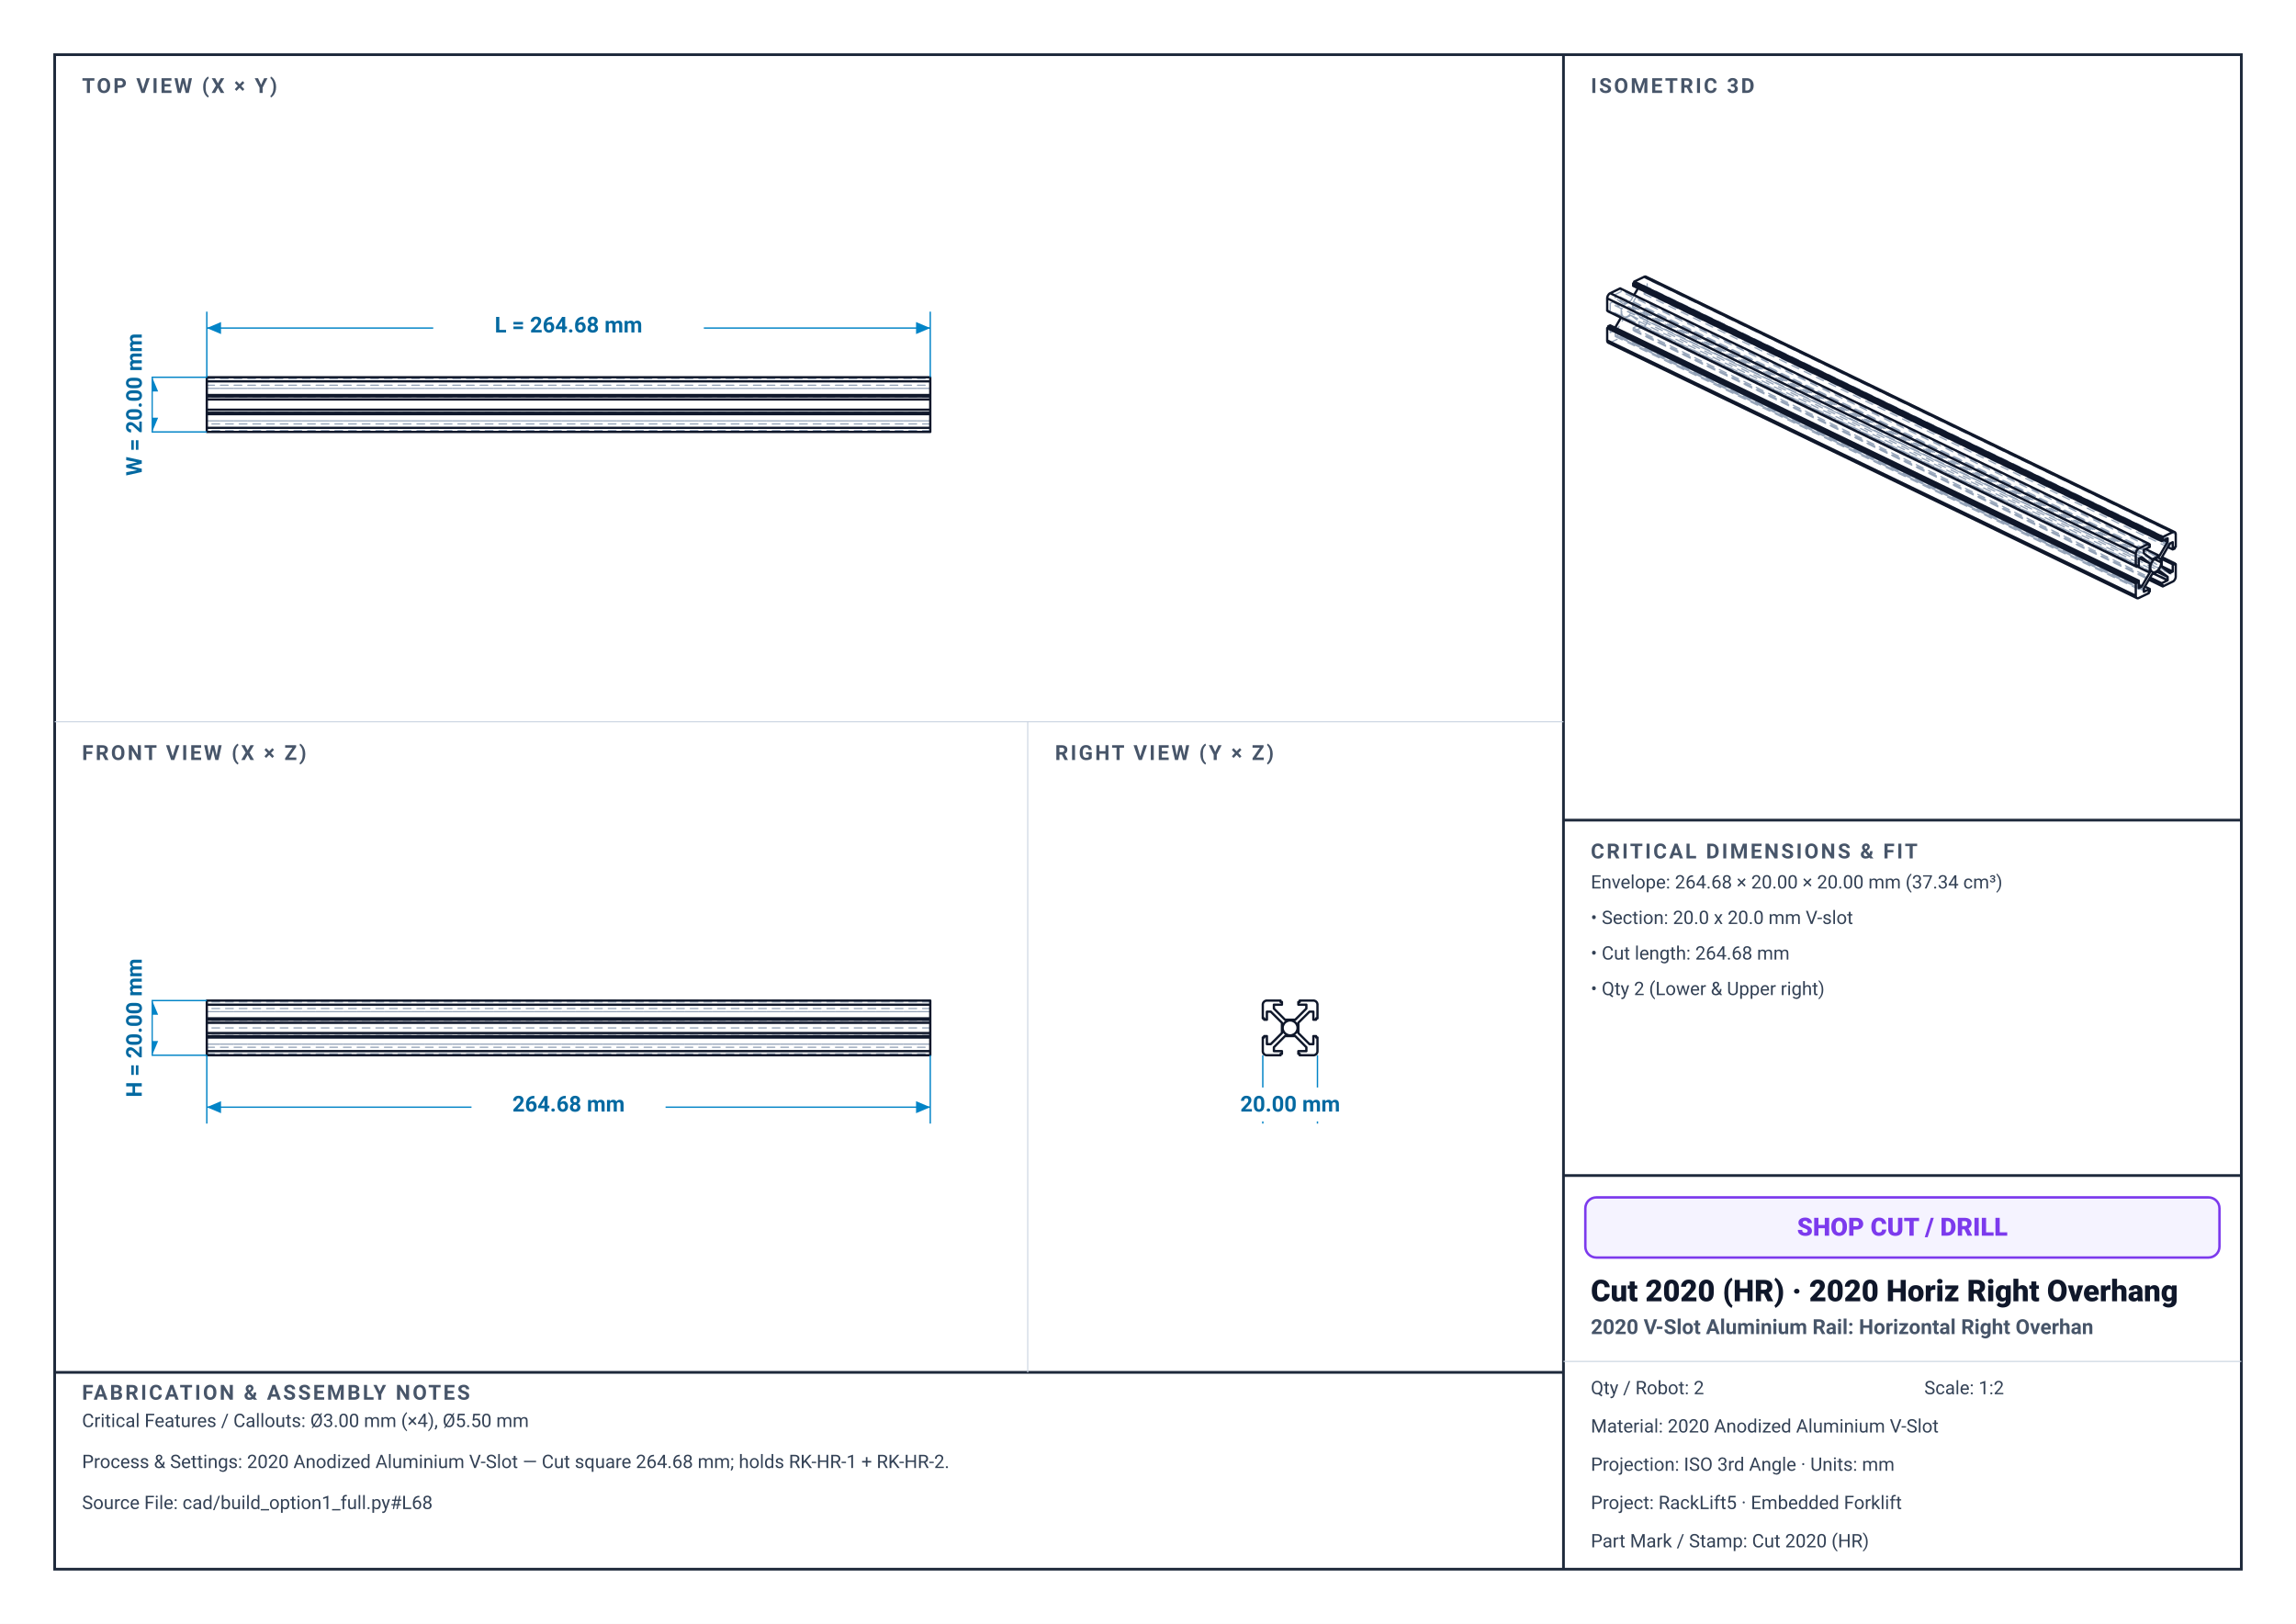
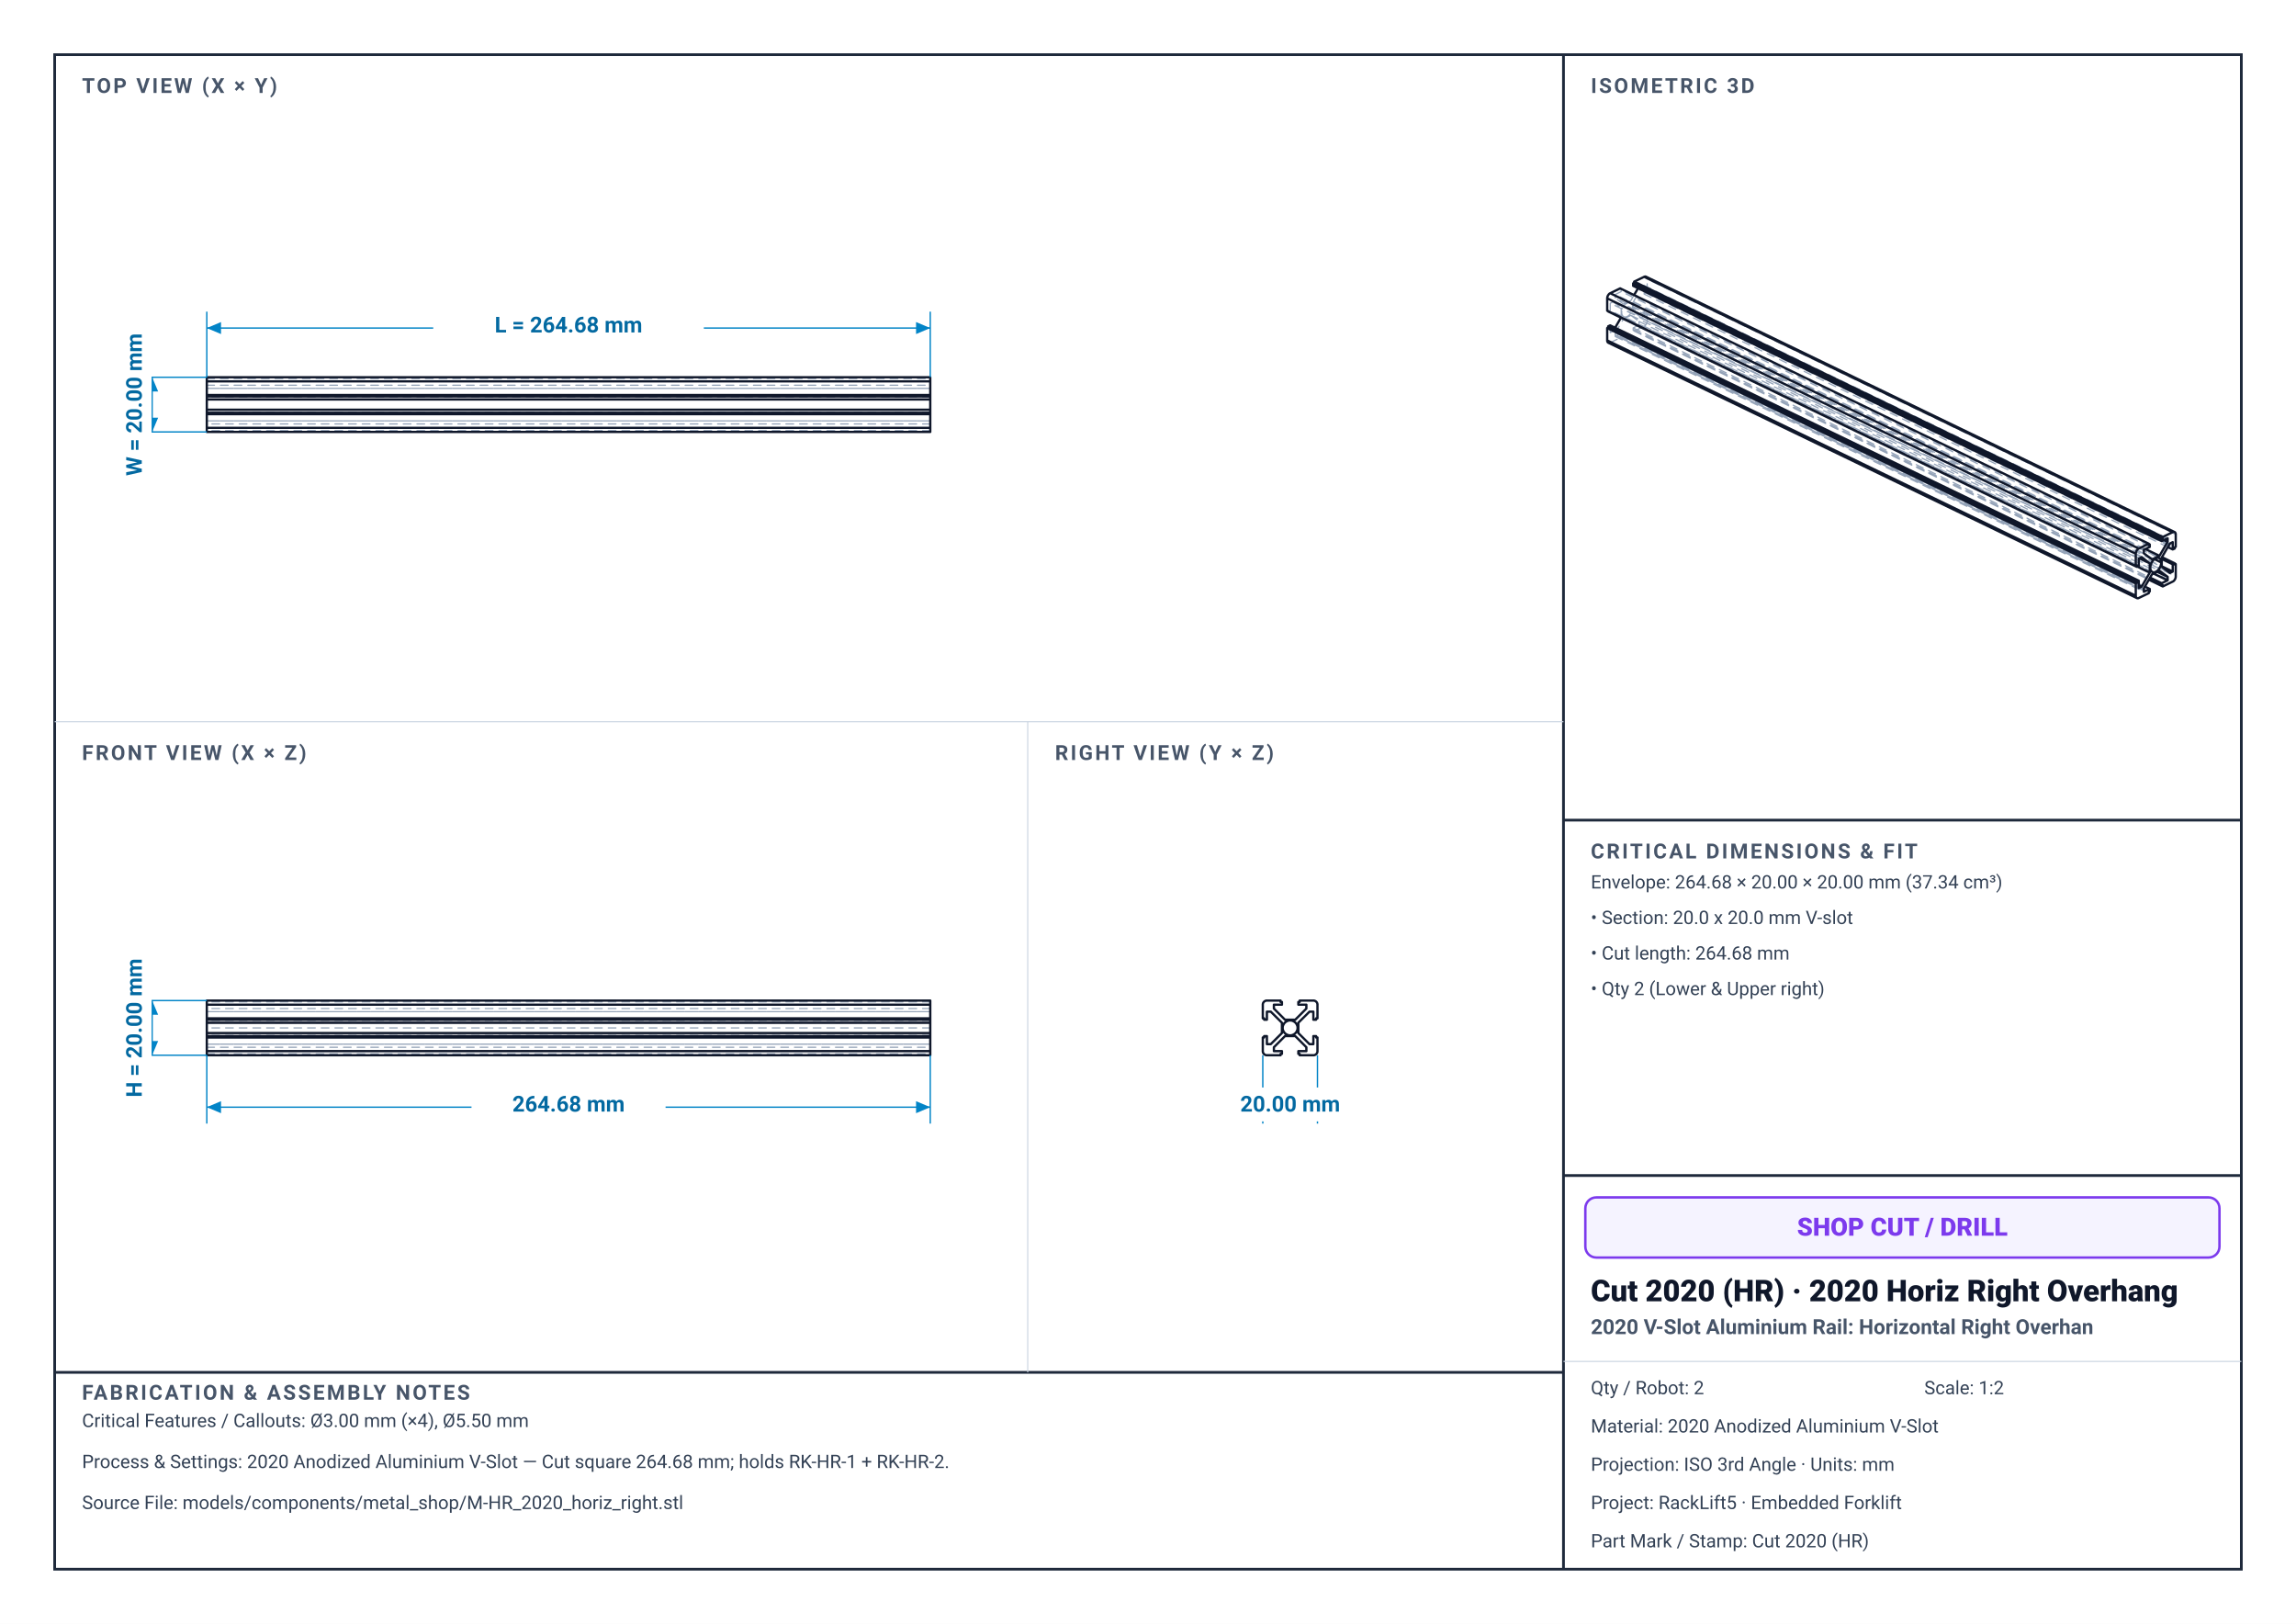
<svg xmlns="http://www.w3.org/2000/svg" width="420mm" height="297mm" viewBox="0 0 420 297">
  <style>
    text { font-family: -apple-system, BlinkMacSystemFont, "Segoe UI", Roboto, Helvetica, sans-serif; fill: #0f172a; }
    .vis { fill: none; stroke: #0f172a; stroke-width: 0.42; stroke-linecap: round; stroke-linejoin: round; }
    .hid { fill: none; stroke: #94a3b8; stroke-width: 0.22; stroke-dasharray: 1.4,1.1; stroke-linecap: round; }
    .dim line { stroke: #0284c7; stroke-width: 0.25; }
    .dim polygon { fill: #0284c7; }
    .dim text { fill: #0369a1; font-size: 4.0px; font-weight: 700; }
    .frame { fill: none; stroke: #1e293b; stroke-width: 0.5; }
    .grid { fill: none; stroke: #cbd5e1; stroke-width: 0.2; }
    .lbl { font-size: 3.8px; font-weight: 700; fill: #475569; letter-spacing: 0.4px; }
    .sm { font-size: 3.4px; fill: #334155; }
    .ttl { font-size: 5.5px; font-weight: 800; fill: #0f172a; }
    .sub { font-size: 3.8px; font-weight: 600; fill: #475569; }
  </style>
  <rect x="0" y="0" width="420" height="297" fill="#ffffff" />
  <rect x="10" y="10" width="400" height="277" class="frame" />
  <line x1="286" y1="10" x2="286" y2="287" class="frame" />
  <line x1="10" y1="251" x2="286" y2="251" class="frame" />
  <line x1="286" y1="150" x2="410" y2="150" class="frame" />
  <line x1="286" y1="215" x2="410" y2="215" class="frame" />
  <line x1="188" y1="132" x2="188" y2="251" class="grid" />
  <line x1="10" y1="132" x2="286" y2="132" class="grid" />
  <text x="15" y="17" class="lbl">TOP VIEW (X × Y)</text>
  <text x="15" y="139" class="lbl">FRONT VIEW (X × Z)</text>
  <text x="193" y="139" class="lbl">RIGHT VIEW (Y × Z)</text>
  <text x="291" y="17" class="lbl">ISOMETRIC 3D</text>
  <path class="hid" d="M37.83,79.00L170.17,79.00 M170.17,79.00L37.83,79.00 M170.17,78.25L170.17,78.29L170.17,78.33L170.17,78.38L170.17,78.42L170.17,78.46L170.17,78.50L170.17,78.54L170.17,78.58L170.17,78.62L170.17,78.67L170.17,78.71L170.17,78.75L170.17,78.79L170.17,78.83L170.17,78.88L170.17,78.92L170.17,78.96L170.17,79.00 M170.17,78.75L170.17,79.00 M170.17,78.25L170.17,75.75 M170.17,78.25L170.17,78.75 M170.17,75.75L170.17,75.50 M170.17,77.54L170.17,78.25 M170.17,75.50L170.17,76.97 M170.17,75.50L170.17,77.54 M170.17,76.97L170.17,74.94 M170.17,77.54L170.17,75.50 M170.17,74.94L170.17,73.06 M170.17,78.25L170.17,77.54 M170.17,73.06L170.17,71.03 M170.17,78.75L170.17,78.25 M170.17,71.03L170.17,72.50 M170.17,79.00L170.17,78.75 M170.17,72.50L170.17,72.25 M170.17,72.25L170.17,69.75 M170.17,69.00L170.17,69.04L170.17,69.08L170.17,69.12L170.17,69.17L170.17,69.21L170.17,69.25L170.17,69.29L170.17,69.33L170.17,69.38L170.17,69.42L170.17,69.46L170.17,69.50L170.17,69.54L170.17,69.58L170.17,69.62L170.17,69.67L170.17,69.71L170.17,69.75 M170.17,69.00L170.17,69.25 M170.17,76.97L170.17,75.50 M170.17,69.25L170.17,69.75 M170.17,75.50L170.17,76.97 M170.17,69.75L170.17,70.46 M170.17,70.46L170.17,72.50 M170.17,71.03L170.17,72.50 M170.17,72.50L170.17,70.46 M170.17,72.50L170.17,71.03 M170.17,70.46L170.17,69.75 M170.17,69.75L170.17,69.25 M170.17,69.25L170.17,69.00 M170.17,72.63L170.17,72.78L170.17,72.93L170.17,73.09L170.17,73.24L170.17,73.39L170.17,73.54L170.17,73.70L170.17,73.85L170.17,74.00L170.17,74.15L170.17,74.30L170.17,74.46L170.17,74.61L170.17,74.76L170.17,74.91L170.17,75.07L170.17,75.22L170.17,75.37 M170.17,75.37L170.17,75.22L170.17,75.07L170.17,74.91L170.17,74.76L170.17,74.61L170.17,74.46L170.17,74.30L170.17,74.15L170.17,74.00L170.17,73.85L170.17,73.70L170.17,73.54L170.17,73.39L170.17,73.24L170.17,73.09L170.17,72.93L170.17,72.78L170.17,72.63 M170.17,72.63L37.83,72.63 M37.83,72.63L37.83,72.78L37.83,72.93L37.83,73.09L37.83,73.24L37.83,73.39L37.83,73.54L37.83,73.70L37.83,73.85L37.83,74.00L37.83,74.15L37.83,74.30L37.83,74.46L37.83,74.61L37.83,74.76L37.83,74.91L37.83,75.07L37.83,75.22L37.83,75.37 M37.83,75.37L37.83,75.22L37.83,75.07L37.83,74.91L37.83,74.76L37.83,74.61L37.83,74.46L37.83,74.30L37.83,74.15L37.83,74.00L37.83,73.85L37.83,73.70L37.83,73.54L37.83,73.39L37.83,73.24L37.83,73.09L37.83,72.93L37.83,72.78L37.83,72.63 M37.83,69.00L170.17,69.00 M37.83,69.25L170.17,69.25 M37.83,69.25L37.83,69.00 M37.83,69.25L170.17,69.25 M170.17,72.25L37.83,72.25 M37.83,69.75L170.17,69.75 M37.83,69.75L37.83,69.25 M37.83,69.75L170.17,69.75 M170.17,72.50L37.83,72.50 M37.83,70.46L170.17,70.46 M37.83,70.46L37.83,69.75 M37.83,72.50L37.83,71.03 M170.17,71.03L37.83,71.03 M37.83,72.50L170.17,72.50 M37.83,72.50L37.83,70.46 M170.17,71.03L37.83,71.03 M37.83,72.50L170.17,72.50 M37.83,71.03L37.83,72.50 M37.83,70.46L170.17,70.46 M37.83,70.46L37.83,72.50 M37.83,69.75L170.17,69.75 M37.83,69.75L37.83,70.46 M37.83,75.50L37.83,76.97 M170.17,76.97L37.83,76.97 M37.83,69.75L170.17,69.75 M170.17,76.97L37.83,76.97 M37.83,69.25L170.17,69.25 M37.83,69.25L37.83,69.75 M37.83,76.97L37.83,75.50 M170.17,75.50L37.83,75.50 M37.83,69.25L170.17,69.25 M37.83,69.00L170.17,69.00 M37.83,69.00L37.83,69.25 M170.17,75.75L37.83,75.75 M37.83,69.00L170.17,69.00 M37.83,69.00L37.83,69.04L37.83,69.08L37.83,69.12L37.83,69.17L37.83,69.21L37.83,69.25L37.83,69.29L37.83,69.33L37.83,69.38L37.83,69.42L37.83,69.46L37.83,69.50L37.83,69.54L37.83,69.58L37.83,69.62L37.83,69.67L37.83,69.71L37.83,69.75 M37.83,69.75L170.17,69.75 M37.83,72.25L170.17,72.25 M37.83,72.25L37.83,69.75 M37.83,72.25L170.17,72.25 M170.17,79.00L37.83,79.00 M37.83,72.50L170.17,72.50 M37.83,72.50L37.83,72.25 M37.83,79.00L37.83,78.75 M170.17,78.75L37.83,78.75 M37.83,72.50L170.17,72.50 M170.17,78.75L37.83,78.75 M37.83,71.03L170.17,71.03 M37.83,71.03L37.83,72.50 M37.83,78.75L37.83,78.25 M170.17,78.25L37.83,78.25 M37.83,71.03L170.17,71.03 M170.17,78.25L37.83,78.25 M37.83,73.06L170.17,73.06 M37.83,73.06L37.83,71.03 M37.83,78.25L37.83,77.54 M170.17,77.54L37.83,77.54 M37.83,74.94L170.17,74.94 M37.83,74.94L37.83,73.06 M37.83,77.54L37.83,75.50 M170.17,75.50L37.83,75.50 M37.83,76.97L170.17,76.97 M37.83,76.97L37.83,74.94 M170.17,75.50L37.83,75.50 M37.83,76.97L170.17,76.97 M37.83,75.50L37.83,77.54 M170.17,77.54L37.83,77.54 M37.83,75.50L170.17,75.50 M37.83,75.50L37.83,76.97 M37.83,77.54L37.83,78.25 M170.17,78.25L37.83,78.25 M37.83,75.50L170.17,75.50 M170.17,78.25L37.83,78.25 M37.83,75.75L170.17,75.75 M37.83,75.75L37.83,75.50 M37.83,78.25L37.83,78.75 M170.17,78.75L37.83,78.75 M37.83,75.75L170.17,75.75 M170.17,78.75L37.83,78.75 M37.83,78.25L170.17,78.25 M37.83,78.25L37.83,75.75 M37.83,78.75L37.83,79.00 M37.83,78.25L37.83,78.29L37.83,78.33L37.83,78.38L37.83,78.42L37.83,78.46L37.83,78.50L37.83,78.54L37.83,78.58L37.83,78.62L37.83,78.67L37.83,78.71L37.83,78.75L37.83,78.79L37.83,78.83L37.83,78.88L37.83,78.92L37.83,78.96L37.83,79.00 M170.17,75.37L37.83,75.37 M170.17,193.00L170.17,192.75 M170.17,190.97L170.17,189.50 M170.17,192.75L170.17,192.25 M170.17,189.50L170.17,190.97 M170.17,192.25L170.17,191.54 M170.17,191.54L170.17,189.50 M170.17,185.03L170.17,186.50 M170.17,189.50L170.17,191.54 M170.17,186.50L170.17,185.03 M170.17,191.54L170.17,192.25 M170.17,192.25L170.17,192.75 M170.17,192.75L170.17,193.00 M170.17,192.25L170.17,192.29L170.17,192.33L170.17,192.38L170.17,192.42L170.17,192.46L170.17,192.50L170.17,192.54L170.17,192.58L170.17,192.62L170.17,192.67L170.17,192.71L170.17,192.75L170.17,192.79L170.17,192.83L170.17,192.88L170.17,192.92L170.17,192.96L170.17,193.00 M170.17,183.25L170.17,183.00 M170.17,192.25L170.17,189.75 M170.17,183.75L170.17,183.25 M170.17,189.75L170.17,189.50 M170.17,184.46L170.17,183.75 M170.17,189.50L170.17,190.97 M170.17,186.50L170.17,184.46 M170.17,190.97L170.17,188.94 M170.17,184.46L170.17,186.50 M170.17,188.94L170.17,187.06 M170.17,183.75L170.17,184.46 M170.17,187.06L170.17,185.03 M170.17,183.25L170.17,183.75 M170.17,185.03L170.17,186.50 M170.17,183.00L170.17,183.25 M170.17,186.50L170.17,186.25 M170.17,183.00L170.17,183.04L170.17,183.08L170.17,183.12L170.17,183.17L170.17,183.21L170.17,183.25L170.17,183.29L170.17,183.33L170.17,183.38L170.17,183.42L170.17,183.46L170.17,183.50L170.17,183.54L170.17,183.58L170.17,183.62L170.17,183.67L170.17,183.71L170.17,183.75 M170.17,186.25L170.17,183.75 M170.17,188.00L170.17,187.92L170.17,187.85L170.17,187.77L170.17,187.70L170.17,187.62L170.17,187.54L170.17,187.47L170.17,187.39L170.17,187.31L170.17,187.24L170.17,187.16L170.17,187.09L170.17,187.01L170.17,186.93L170.17,186.86L170.17,186.78L170.17,186.71L170.17,186.63 M170.17,186.63L170.17,186.78L170.17,186.93L170.17,187.09L170.17,187.24L170.17,187.39L170.17,187.54L170.17,187.70L170.17,187.85L170.17,188.00L170.17,188.15L170.17,188.30L170.17,188.46L170.17,188.61L170.17,188.76L170.17,188.91L170.17,189.07L170.17,189.22L170.17,189.37 M170.17,189.37L170.17,189.29L170.17,189.22L170.17,189.14L170.17,189.07L170.17,188.99L170.17,188.91L170.17,188.84L170.17,188.76L170.17,188.69L170.17,188.61L170.17,188.53L170.17,188.46L170.17,188.38L170.17,188.30L170.17,188.23L170.17,188.15L170.17,188.08L170.17,188.00 M170.17,188.00L37.83,188.00 M37.83,188.00L37.83,187.92L37.83,187.85L37.83,187.77L37.83,187.70L37.83,187.62L37.83,187.54L37.83,187.47L37.83,187.39L37.83,187.31L37.83,187.24L37.83,187.16L37.83,187.09L37.83,187.01L37.83,186.93L37.83,186.86L37.83,186.78L37.83,186.71L37.83,186.63 M37.83,186.63L37.83,186.78L37.83,186.93L37.83,187.09L37.83,187.24L37.83,187.39L37.83,187.54L37.83,187.70L37.83,187.85L37.83,188.00L37.83,188.15L37.83,188.30L37.83,188.46L37.83,188.61L37.83,188.76L37.83,188.91L37.83,189.07L37.83,189.22L37.83,189.37 M37.83,189.37L37.83,189.29L37.83,189.22L37.83,189.14L37.83,189.07L37.83,188.99L37.83,188.91L37.83,188.84L37.83,188.76L37.83,188.69L37.83,188.61L37.83,188.53L37.83,188.46L37.83,188.38L37.83,188.30L37.83,188.23L37.83,188.15L37.83,188.08L37.83,188.00 M37.83,186.25L170.17,186.25 M37.83,186.25L37.83,183.75 M170.17,183.75L37.83,183.75 M37.83,183.00L37.83,183.04L37.83,183.08L37.83,183.12L37.83,183.17L37.83,183.21L37.83,183.25L37.83,183.29L37.83,183.33L37.83,183.38L37.83,183.42L37.83,183.46L37.83,183.50L37.83,183.54L37.83,183.58L37.83,183.62L37.83,183.67L37.83,183.71L37.83,183.75 M170.17,183.00L37.83,183.00 M37.83,186.25L170.17,186.25 M170.17,183.00L37.83,183.00 M37.83,186.50L170.17,186.50 M37.83,186.50L37.83,186.25 M37.83,183.00L37.83,183.25 M170.17,183.25L37.83,183.25 M37.83,186.50L170.17,186.50 M170.17,183.25L37.83,183.25 M37.83,185.03L170.17,185.03 M37.83,185.03L37.83,186.50 M37.83,183.25L37.83,183.75 M170.17,183.75L37.83,183.75 M37.83,185.03L170.17,185.03 M170.17,183.75L37.83,183.75 M37.83,187.06L170.17,187.06 M37.83,187.06L37.83,185.03 M37.83,183.75L37.83,184.46 M170.17,184.46L37.83,184.46 M37.83,188.94L170.17,188.94 M37.83,188.94L37.83,187.06 M37.83,184.46L37.83,186.50 M170.17,186.50L37.83,186.50 M37.83,190.97L170.17,190.97 M37.83,190.97L37.83,188.94 M170.17,186.50L37.83,186.50 M37.83,190.97L170.17,190.97 M37.83,186.50L37.83,184.46 M170.17,184.46L37.83,184.46 M37.83,189.50L170.17,189.50 M37.83,189.50L37.83,190.97 M37.83,184.46L37.83,183.75 M170.17,183.75L37.83,183.75 M37.83,189.50L170.17,189.50 M170.17,183.75L37.83,183.75 M37.83,189.75L170.17,189.75 M37.83,189.75L37.83,189.50 M37.83,183.75L37.83,183.25 M170.17,183.25L37.83,183.25 M37.83,189.75L170.17,189.75 M170.17,183.25L37.83,183.25 M37.83,192.25L170.17,192.25 M37.83,192.25L37.83,189.75 M37.83,183.25L37.83,183.00 M170.17,183.00L37.83,183.00 M37.83,192.25L37.83,192.29L37.83,192.33L37.83,192.38L37.83,192.42L37.83,192.46L37.83,192.50L37.83,192.54L37.83,192.58L37.83,192.62L37.83,192.67L37.83,192.71L37.83,192.75L37.83,192.79L37.83,192.83L37.83,192.88L37.83,192.92L37.83,192.96L37.83,193.00 M37.83,193.00L170.17,193.00 M37.83,193.00L170.17,193.00 M37.83,192.75L170.17,192.75 M37.83,192.75L37.83,193.00 M37.83,192.75L170.17,192.75 M170.17,186.25L37.83,186.25 M37.83,192.25L170.17,192.25 M37.83,192.25L37.83,192.75 M37.83,192.25L170.17,192.25 M170.17,186.50L37.83,186.50 M37.83,191.54L170.17,191.54 M37.83,191.54L37.83,192.25 M37.83,186.50L37.83,185.03 M170.17,185.03L37.83,185.03 M37.83,189.50L170.17,189.50 M37.83,189.50L37.83,191.54 M170.17,185.03L37.83,185.03 M37.83,189.50L170.17,189.50 M37.83,185.03L37.83,186.50 M37.83,191.54L170.17,191.54 M37.83,191.54L37.83,189.50 M37.83,192.25L170.17,192.25 M37.83,192.25L37.83,191.54 M37.83,189.50L37.83,190.97 M170.17,190.97L37.83,190.97 M37.83,192.25L170.17,192.25 M170.17,190.97L37.83,190.97 M37.83,192.75L170.17,192.75 M37.83,192.75L37.83,192.25 M37.83,190.97L37.83,189.50 M170.17,189.50L37.83,189.50 M37.83,192.75L170.17,192.75 M37.83,193.00L170.17,193.00 M37.83,193.00L37.83,192.75 M170.17,189.75L37.83,189.75 M170.17,186.63L37.83,186.63 M170.17,189.37L37.83,189.37 M231.00,192.25L231.00,189.75 M237.37,188.00L237.34,187.70L237.23,187.41L237.07,187.15L236.85,186.93L236.59,186.77L236.30,186.66L236.00,186.63L235.70,186.66L235.41,186.77L235.15,186.93L234.93,187.15L234.77,187.41L234.66,187.70L234.63,188.00L234.66,188.30L234.77,188.59L234.93,188.85L235.15,189.07L235.41,189.23L235.70,189.34L236.00,189.37L236.30,189.34L236.59,189.23L236.85,189.07L237.07,188.85L237.23,188.59L237.34,188.30L237.37,188.00 M241.00,186.25L241.00,183.75 M240.25,183.00L240.29,183.00L240.33,183.00L240.38,183.01L240.42,183.02L240.46,183.03L240.50,183.04L240.54,183.06L240.58,183.07L240.61,183.09L240.65,183.11L240.68,183.14L240.72,183.16L240.75,183.19L240.78,183.22L240.81,183.25L240.84,183.28L240.86,183.32L240.89,183.35L240.91,183.39L240.93,183.42L240.94,183.46L240.96,183.50L240.97,183.54L240.98,183.58L240.99,183.62L241.00,183.67L241.00,183.71L241.00,183.75 M240.75,186.25L241.00,186.25 M237.75,183.00L240.25,183.00 M240.75,186.50L240.75,186.25 M237.75,183.00L237.75,183.25 M240.25,186.50L240.75,186.50 M237.75,183.25L237.50,183.25 M240.25,185.03L240.25,186.50 M237.50,183.25L237.50,183.75 M239.54,185.03L240.25,185.03 M237.50,183.75L238.97,183.75 M237.50,187.06L239.54,185.03 M238.97,183.75L238.97,184.46 M237.50,188.94L237.50,187.06 M238.97,184.46L236.94,186.50 M239.54,190.97L237.50,188.94 M236.94,186.50L235.06,186.50 M240.25,190.97L239.54,190.97 M235.06,186.50L233.03,184.46 M240.25,189.50L240.25,190.97 M233.03,184.46L233.03,183.75 M240.75,189.50L240.25,189.50 M233.03,183.75L234.50,183.75 M240.75,189.75L240.75,189.50 M234.50,183.75L234.50,183.25 M241.00,189.75L240.75,189.75 M234.50,183.25L234.25,183.25 M241.00,192.25L241.00,189.75 M234.25,183.25L234.25,183.00 M241.00,192.25L241.00,192.29L241.00,192.33L240.99,192.38L240.98,192.42L240.97,192.46L240.96,192.50L240.94,192.54L240.93,192.58L240.91,192.61L240.89,192.65L240.86,192.68L240.84,192.72L240.81,192.75L240.78,192.78L240.75,192.81L240.72,192.84L240.68,192.86L240.65,192.89L240.61,192.91L240.58,192.93L240.54,192.94L240.50,192.96L240.46,192.97L240.42,192.98L240.38,192.99L240.33,193.00L240.29,193.00L240.25,193.00 M231.75,183.00L234.25,183.00 M237.75,193.00L240.25,193.00 M231.00,183.75L231.00,183.71L231.00,183.67L231.01,183.62L231.02,183.58L231.03,183.54L231.04,183.50L231.06,183.46L231.07,183.42L231.09,183.39L231.11,183.35L231.14,183.32L231.16,183.28L231.19,183.25L231.22,183.22L231.25,183.19L231.28,183.16L231.32,183.14L231.35,183.11L231.39,183.09L231.42,183.07L231.46,183.06L231.50,183.04L231.54,183.03L231.58,183.02L231.62,183.01L231.67,183.00L231.71,183.00L231.75,183.00 M237.75,192.75L237.75,193.00 M231.00,186.25L231.00,183.75 M237.50,192.75L237.75,192.75 M231.00,186.25L231.25,186.25 M237.50,192.25L237.50,192.75 M231.25,186.25L231.25,186.50 M238.97,192.25L237.50,192.25 M231.25,186.50L231.75,186.50 M238.97,191.54L238.97,192.25 M231.75,186.50L231.75,185.03 M236.94,189.50L238.97,191.54 M231.75,185.03L232.46,185.03 M235.06,189.50L236.94,189.50 M232.46,185.03L234.50,187.06 M233.03,191.54L235.06,189.50 M234.50,187.06L234.50,188.94 M233.03,192.25L233.03,191.54 M234.50,188.94L232.46,190.97 M234.50,192.25L233.03,192.25 M232.46,190.97L231.75,190.97 M234.50,192.75L234.50,192.25 M231.75,190.97L231.75,189.50 M234.25,192.75L234.50,192.75 M231.75,189.50L231.25,189.50 M234.25,193.00L234.25,192.75 M231.25,189.50L231.25,189.75 M231.75,193.00L234.25,193.00 M231.25,189.75L231.00,189.75 M231.75,193.00L231.71,193.00L231.67,193.00L231.62,192.99L231.58,192.98L231.54,192.97L231.50,192.96L231.46,192.94L231.42,192.93L231.39,192.91L231.35,192.89L231.32,192.86L231.28,192.84L231.25,192.81L231.22,192.78L231.19,192.75L231.16,192.72L231.14,192.68L231.11,192.65L231.09,192.61L231.07,192.58L231.06,192.54L231.04,192.50L231.03,192.46L231.02,192.42L231.01,192.38L231.00,192.33L231.00,192.29L231.00,192.25 M394.10,102.26L298.65,56.17 M298.65,56.17L298.65,56.12L298.65,56.06L298.65,56.01L298.64,55.96L298.63,55.91L298.62,55.86L298.61,55.81L298.59,55.76L298.57,55.71L298.55,55.67L298.53,55.62L298.50,55.58L298.47,55.54L298.43,55.50L298.40,55.46L298.36,55.43L298.31,55.40L298.27,55.38 M298.27,55.38L298.07,55.32L297.87,55.34L297.68,55.40L297.50,55.50L297.34,55.62L297.20,55.76L297.07,55.92L296.96,56.09L296.86,56.27L296.78,56.46L296.72,56.65L296.68,56.85L296.65,57.05L296.66,57.25L296.69,57.45L296.76,57.64L296.87,57.81L297.04,57.93 M297.04,57.93L297.18,57.97L297.33,57.98L297.48,57.96L297.62,57.90L297.76,57.83L297.88,57.75L298.00,57.65L298.10,57.54L298.20,57.43L298.29,57.30L298.37,57.17L298.44,57.04L298.50,56.90L298.55,56.76L298.60,56.62L298.63,56.47L298.65,56.32L298.65,56.17 M301.31,53.30L398.00,100.00 M301.31,53.30L301.31,51.04 M398.00,97.74L301.31,51.04 M301.10,50.61L301.12,50.62L301.14,50.64L301.17,50.65L301.19,50.67L301.20,50.70L301.22,50.72L301.24,50.74L301.25,50.77L301.26,50.79L301.27,50.82L301.28,50.85L301.29,50.87L301.29,50.90L301.30,50.93L301.30,50.96L301.30,50.98L301.31,51.01L301.31,51.04 M301.12,53.39L397.82,100.09 M301.12,53.39L301.31,53.30 M301.12,53.62L397.82,100.32 M301.12,53.62L301.12,53.39 M300.76,53.79L396.55,100.06 M300.76,53.79L301.12,53.62 M300.76,52.46L397.45,99.16 M300.76,52.46L300.76,53.79 M300.24,52.71L396.93,99.41 M300.24,52.71L300.76,52.46 M298.75,52.28L299.83,51.76 M396.52,98.45L299.83,51.76 M298.75,55.27L395.44,101.97 M298.75,55.27L300.24,52.71 M299.83,51.76L299.83,52.40 M395.85,98.78L299.83,52.40 M298.75,56.97L395.44,103.67 M298.75,56.97L298.75,55.27 M299.83,52.40L299.65,52.71 M298.91,53.97L298.34,54.96 M392.46,100.42L298.34,54.96 M300.24,58.09L396.93,104.79 M300.24,58.09L298.75,56.97 M298.34,54.96L296.97,55.62 M393.66,102.32L296.97,55.62 M300.76,57.84L395.44,103.57 M300.76,57.84L300.24,58.09 M296.97,55.62L295.48,54.50 M392.17,101.20L295.48,54.50 M300.76,56.51L395.44,102.24 M300.76,56.51L300.76,57.84 M295.48,54.50L295.48,53.86 M392.17,100.55L295.48,53.86 M301.12,56.33L395.48,101.90 M301.12,56.33L300.76,56.51 M295.48,53.86L296.56,53.33 M393.25,100.03L296.56,53.33 M301.12,56.56L397.82,103.26 M301.12,56.56L301.12,56.33 M296.56,53.33L296.56,52.88 M393.07,99.49L296.56,52.88 M301.31,56.47L397.82,103.08 M301.31,56.47L301.12,56.56 M296.56,52.88L296.37,52.97 M393.07,99.67L296.37,52.97 M301.31,58.73L398.00,105.43 M301.31,58.73L301.31,56.47 M296.37,52.97L296.37,52.74 M301.31,58.73L301.30,58.80L301.30,58.86L301.29,58.92L301.27,58.98L301.26,59.04L301.23,59.10L301.21,59.16L301.18,59.22L301.15,59.28L301.12,59.33L301.09,59.38L301.05,59.43L301.01,59.48L300.96,59.53L300.92,59.57L300.87,59.61L300.81,59.64L300.76,59.67 M300.76,59.67L397.45,106.37 M298.93,60.56L393.09,106.03 M298.93,60.56L300.76,59.67 M298.93,60.33L395.63,107.03 M298.93,60.33L298.93,60.56 M298.75,60.42L393.11,105.99 M298.75,60.42L298.93,60.33 M294.00,56.83L294.18,56.74 M390.88,103.44L294.18,56.74 M298.75,59.97L393.31,105.64 M298.75,59.97L298.75,60.42 M294.18,56.74L294.18,56.92 M299.83,59.45L393.94,104.90 M299.83,59.45L298.75,59.97 M294.18,56.97L294.55,56.79 M391.24,103.49L294.55,56.79 M299.83,58.80L394.61,104.58 M299.83,58.80L299.83,59.45 M294.55,56.79L294.55,55.46 M391.24,102.16L294.55,55.46 M298.34,57.68L395.03,104.38 M298.34,57.68L299.83,58.80 M294.55,55.46L295.07,55.21 M391.76,101.91L295.07,55.21 M296.97,58.34L393.66,105.04 M296.97,58.34L298.34,57.68 M295.07,55.21L296.56,56.33 M391.34,102.11L296.56,56.33 M295.48,60.90L392.17,107.60 M295.48,60.90L296.97,58.34 M296.56,56.33L296.56,58.03 M390.97,103.62L296.56,58.03 M295.48,61.55L392.17,108.24 M295.48,61.55L295.48,60.90 M296.56,58.03L296.52,58.10 M295.45,59.94L295.07,60.59 M391.24,107.04L295.07,60.59 M296.56,61.03L392.35,107.29 M296.56,61.03L295.48,61.55 M295.07,60.59L294.55,60.84 M391.24,107.54L294.55,60.84 M296.56,61.48L393.25,108.18 M296.56,61.48L296.56,61.03 M294.55,60.84L294.55,59.51 M296.37,61.57L393.07,108.26 M296.37,61.57L296.56,61.48 M296.37,61.79L393.07,108.49 M296.37,61.79L296.37,61.57 M294.55,62.67L391.24,109.37 M294.55,62.67L296.37,61.79 M294.55,62.67L294.53,62.68L294.51,62.69L294.49,62.70L294.48,62.70L294.46,62.71L294.44,62.71L294.42,62.72L294.40,62.72L294.38,62.72L294.36,62.72L294.34,62.72L294.32,62.72L294.30,62.72L294.28,62.72L294.27,62.71L294.25,62.71L294.23,62.70L294.21,62.69 M394.96,102.07L298.27,55.38 M393.73,104.62L297.04,57.93" />
  <path class="vis" d="M170.17,79.00L170.17,78.96L170.17,78.92L170.17,78.88L170.17,78.83L170.17,78.79L170.17,78.75L170.17,78.71L170.17,78.67L170.17,78.62L170.17,78.58L170.17,78.54L170.17,78.50L170.17,78.46L170.17,78.42L170.17,78.38L170.17,78.33L170.17,78.29L170.17,78.25 M170.17,78.25L170.17,75.75 M170.17,75.50L170.17,75.75 M170.17,74.94L170.17,75.50 M170.17,73.06L170.17,74.94 M170.17,72.50L170.17,73.06 M170.17,72.25L170.17,72.50 M170.17,72.25L170.17,69.75 M170.17,69.75L170.17,69.71L170.17,69.67L170.17,69.62L170.17,69.58L170.17,69.54L170.17,69.50L170.17,69.46L170.17,69.42L170.17,69.38L170.17,69.33L170.17,69.29L170.17,69.25L170.17,69.21L170.17,69.17L170.17,69.12L170.17,69.08L170.17,69.04L170.17,69.00 M170.17,69.00L37.83,69.00 M37.83,69.75L37.83,69.71L37.83,69.67L37.83,69.62L37.83,69.58L37.83,69.54L37.83,69.50L37.83,69.46L37.83,69.42L37.83,69.38L37.83,69.33L37.83,69.29L37.83,69.25L37.83,69.21L37.83,69.17L37.83,69.12L37.83,69.08L37.83,69.04L37.83,69.00 M170.17,69.75L37.83,69.75 M37.83,72.25L37.83,69.75 M170.17,72.25L37.83,72.25 M37.83,72.25L37.83,72.50 M170.17,72.50L37.83,72.50 M37.83,72.50L37.83,73.06 M170.17,73.06L37.83,73.06 M37.83,73.06L37.83,74.94 M170.17,74.94L37.83,74.94 M37.83,74.94L37.83,75.50 M170.17,75.50L37.83,75.50 M37.83,75.50L37.83,75.75 M170.17,75.75L37.83,75.75 M37.83,78.25L37.83,75.75 M170.17,78.25L37.83,78.25 M37.83,79.00L37.83,78.96L37.83,78.92L37.83,78.88L37.83,78.83L37.83,78.79L37.83,78.75L37.83,78.71L37.83,78.67L37.83,78.62L37.83,78.58L37.83,78.54L37.83,78.50L37.83,78.46L37.83,78.42L37.83,78.38L37.83,78.33L37.83,78.29L37.83,78.25 M170.17,79.00L37.83,79.00 M37.83,192.25L170.17,192.25 M37.83,192.25L37.83,189.75 M170.17,189.75L37.83,189.75 M170.17,192.25L170.17,189.75 M170.17,193.00L170.17,192.96L170.17,192.92L170.17,192.88L170.17,192.83L170.17,192.79L170.17,192.75L170.17,192.71L170.17,192.67L170.17,192.62L170.17,192.58L170.17,192.54L170.17,192.50L170.17,192.46L170.17,192.42L170.17,192.38L170.17,192.33L170.17,192.29L170.17,192.25 M170.17,189.50L170.17,189.75 M170.17,188.94L170.17,189.50 M170.17,187.06L170.17,188.94 M170.17,186.50L170.17,187.06 M170.17,186.25L170.17,186.50 M170.17,186.25L170.17,183.75 M170.17,183.75L170.17,183.71L170.17,183.67L170.17,183.62L170.17,183.58L170.17,183.54L170.17,183.50L170.17,183.46L170.17,183.42L170.17,183.38L170.17,183.33L170.17,183.29L170.17,183.25L170.17,183.21L170.17,183.17L170.17,183.12L170.17,183.08L170.17,183.04L170.17,183.00 M170.17,183.00L37.83,183.00 M37.83,183.75L37.83,183.71L37.83,183.67L37.83,183.62L37.83,183.58L37.83,183.54L37.83,183.50L37.83,183.46L37.83,183.42L37.83,183.38L37.83,183.33L37.83,183.29L37.83,183.25L37.83,183.21L37.83,183.17L37.83,183.12L37.83,183.08L37.83,183.04L37.83,183.00 M170.17,183.75L37.83,183.75 M37.83,186.25L37.83,183.75 M170.17,186.25L37.83,186.25 M37.83,186.25L37.83,186.50 M170.17,186.50L37.83,186.50 M37.83,186.50L37.83,187.06 M170.17,187.06L37.83,187.06 M37.83,187.06L37.83,188.94 M170.17,188.94L37.83,188.94 M37.83,188.94L37.83,189.50 M170.17,189.50L37.83,189.50 M37.83,189.50L37.83,189.75 M37.83,193.00L170.17,193.00 M37.83,193.00L37.83,192.96L37.83,192.92L37.83,192.88L37.83,192.83L37.83,192.79L37.83,192.75L37.83,192.71L37.83,192.67L37.83,192.62L37.83,192.58L37.83,192.54L37.83,192.50L37.83,192.46L37.83,192.42L37.83,192.38L37.83,192.33L37.83,192.29L37.83,192.25 M231.00,192.25L231.00,189.75 M231.75,193.00L231.71,193.00L231.67,193.00L231.62,192.99L231.58,192.98L231.54,192.97L231.50,192.96L231.46,192.94L231.42,192.93L231.39,192.91L231.35,192.89L231.32,192.86L231.28,192.84L231.25,192.81L231.22,192.78L231.19,192.75L231.16,192.72L231.14,192.68L231.11,192.65L231.09,192.61L231.07,192.58L231.06,192.54L231.04,192.50L231.03,192.46L231.02,192.42L231.01,192.38L231.00,192.33L231.00,192.29L231.00,192.25 M231.25,189.75L231.00,189.75 M231.75,193.00L234.25,193.00 M231.25,189.50L231.25,189.75 M234.25,193.00L234.25,192.75 M231.75,189.50L231.25,189.50 M234.25,192.75L234.50,192.75 M231.75,190.97L231.75,189.50 M234.50,192.75L234.50,192.25 M232.46,190.97L231.75,190.97 M234.50,192.25L233.03,192.25 M234.50,188.94L232.46,190.97 M233.03,192.25L233.03,191.54 M234.50,187.06L234.50,188.94 M233.03,191.54L235.06,189.50 M232.46,185.03L234.50,187.06 M235.06,189.50L236.94,189.50 M231.75,185.03L232.46,185.03 M236.94,189.50L238.97,191.54 M231.75,186.50L231.75,185.03 M238.97,191.54L238.97,192.25 M231.25,186.50L231.75,186.50 M238.97,192.25L237.50,192.25 M231.25,186.25L231.25,186.50 M237.50,192.25L237.50,192.75 M231.00,186.25L231.25,186.25 M237.50,192.75L237.75,192.75 M231.00,186.25L231.00,183.75 M237.75,192.75L237.75,193.00 M231.00,183.75L231.00,183.71L231.00,183.67L231.01,183.62L231.02,183.58L231.03,183.54L231.04,183.50L231.06,183.46L231.07,183.42L231.09,183.39L231.11,183.35L231.14,183.32L231.16,183.28L231.19,183.25L231.22,183.22L231.25,183.19L231.28,183.16L231.32,183.14L231.35,183.11L231.39,183.09L231.42,183.07L231.46,183.06L231.50,183.04L231.54,183.03L231.58,183.02L231.62,183.01L231.67,183.00L231.71,183.00L231.75,183.00 M237.75,193.00L240.25,193.00 M231.75,183.00L234.25,183.00 M241.00,192.25L241.00,192.29L241.00,192.33L240.99,192.38L240.98,192.42L240.97,192.46L240.96,192.50L240.94,192.54L240.93,192.58L240.91,192.61L240.89,192.65L240.86,192.68L240.84,192.72L240.81,192.75L240.78,192.78L240.75,192.81L240.72,192.84L240.68,192.86L240.65,192.89L240.61,192.91L240.58,192.93L240.54,192.94L240.50,192.96L240.46,192.97L240.42,192.98L240.38,192.99L240.33,193.00L240.29,193.00L240.25,193.00 M234.25,183.25L234.25,183.00 M241.00,192.25L241.00,189.75 M234.50,183.25L234.25,183.25 M241.00,189.75L240.75,189.75 M234.50,183.75L234.50,183.25 M240.75,189.75L240.75,189.50 M233.03,183.75L234.50,183.75 M240.75,189.50L240.25,189.50 M233.03,184.46L233.03,183.75 M240.25,189.50L240.25,190.97 M235.06,186.50L233.03,184.46 M240.25,190.97L239.54,190.97 M236.94,186.50L235.06,186.50 M239.54,190.97L237.50,188.94 M238.97,184.46L236.94,186.50 M237.50,188.94L237.50,187.06 M238.97,183.75L238.97,184.46 M237.50,187.06L239.54,185.03 M237.50,183.75L238.97,183.75 M239.54,185.03L240.25,185.03 M237.50,183.25L237.50,183.75 M240.25,185.03L240.25,186.50 M237.75,183.25L237.50,183.25 M240.25,186.50L240.75,186.50 M237.75,183.00L237.75,183.25 M240.75,186.50L240.75,186.25 M237.75,183.00L240.25,183.00 M240.75,186.25L241.00,186.25 M240.25,183.00L240.29,183.00L240.33,183.00L240.38,183.01L240.42,183.02L240.46,183.03L240.50,183.04L240.54,183.06L240.58,183.07L240.61,183.09L240.65,183.11L240.68,183.14L240.72,183.16L240.75,183.19L240.78,183.22L240.81,183.25L240.84,183.28L240.86,183.32L240.89,183.35L240.91,183.39L240.93,183.42L240.94,183.46L240.96,183.50L240.97,183.54L240.98,183.58L240.99,183.62L241.00,183.67L241.00,183.71L241.00,183.75 M241.00,186.25L241.00,183.75 M237.37,188.00L237.34,187.70L237.23,187.41L237.07,187.15L236.85,186.93L236.59,186.77L236.30,186.66L236.00,186.63L235.70,186.66L235.41,186.77L235.15,186.93L234.93,187.15L234.77,187.41L234.66,187.70L234.63,188.00L234.66,188.30L234.77,188.59L234.93,188.85L235.15,189.07L235.41,189.23L235.70,189.34L236.00,189.37L236.30,189.34L236.59,189.23L236.85,189.07L237.07,188.85L237.23,188.59L237.34,188.30L237.37,188.00 M294.00,62.26L390.69,108.96 M294.00,62.26L294.00,60.00 M390.69,106.70L294.00,60.00 M390.69,108.96L390.69,106.70 M391.24,109.37L391.22,109.38L391.21,109.39L391.19,109.40L391.17,109.40L391.15,109.41L391.13,109.41L391.11,109.42L391.09,109.42L391.07,109.42L391.06,109.42L391.04,109.42L391.02,109.42L391.00,109.42L390.98,109.42L390.96,109.41L390.94,109.41L390.92,109.40L390.90,109.39 M390.90,109.39L390.88,109.38L390.86,109.36L390.83,109.35L390.81,109.33L390.80,109.30L390.78,109.28L390.76,109.26L390.75,109.23L390.74,109.21L390.73,109.18L390.72,109.15L390.71,109.13L390.71,109.10L390.70,109.07L390.70,109.04L390.70,109.02L390.69,108.99L390.69,108.96 M390.88,106.61L390.69,106.70 M391.24,109.37L393.07,108.49 M390.88,106.38L390.88,106.61 M393.07,108.49L393.07,108.26 M391.24,106.21L390.88,106.38 M393.07,108.26L393.25,108.18 M391.24,107.54L391.24,106.21 M393.25,108.18L393.25,107.72 M391.76,107.29L391.24,107.54 M393.25,107.72L392.17,108.24 M393.25,104.73L391.76,107.29 M392.17,108.24L392.17,107.60 M393.25,103.03L393.25,104.73 M392.17,107.60L393.66,105.04 M391.76,101.91L393.25,103.03 M393.66,105.04L395.03,104.38 M391.24,102.16L391.76,101.91 M395.03,104.38L396.52,105.50 M391.24,103.49L391.24,102.16 M396.52,105.50L396.52,106.14 M390.88,103.67L391.24,103.49 M396.52,106.14L395.44,106.67 M390.88,103.44L390.88,103.67 M395.44,106.67L395.44,107.12 M390.69,103.53L390.88,103.44 M395.44,107.12L395.63,107.03 M390.69,103.53L390.69,101.27 M395.63,107.03L395.63,107.26 M390.69,101.27L390.70,101.20L390.70,101.14L390.71,101.08L390.73,101.02L390.74,100.96L390.77,100.90L390.79,100.84L390.82,100.78L390.85,100.72L390.88,100.67L390.91,100.62L390.95,100.57L390.99,100.52L391.04,100.47L391.08,100.43L391.13,100.39L391.19,100.36L391.24,100.33 M395.63,107.26L397.45,106.37 M391.24,100.33L393.07,99.44 M398.00,105.43L398.00,105.49L397.99,105.56L397.98,105.62L397.97,105.68L397.95,105.74L397.93,105.80L397.90,105.86L397.88,105.92L397.85,105.97L397.81,106.03L397.78,106.08L397.74,106.13L397.70,106.18L397.66,106.23L397.61,106.27L397.56,106.31L397.51,106.34L397.45,106.37 M393.07,99.67L393.07,99.44 M398.00,105.43L398.00,103.17 M393.25,99.58L393.07,99.67 M398.00,103.17L397.82,103.26 M393.25,100.03L393.25,99.58 M397.82,103.26L397.82,103.03 M392.17,100.55L393.25,100.03 M397.82,103.03L397.45,103.21 M392.17,101.20L392.17,100.55 M397.45,103.21L397.45,104.54 M393.66,102.32L392.17,101.20 M397.45,104.54L396.93,104.79 M395.03,101.66L393.66,102.32 M396.93,104.79L395.44,103.67 M396.52,99.10L395.03,101.66 M395.44,103.67L395.44,101.97 M396.52,98.45L396.52,99.10 M395.44,101.97L396.93,99.41 M395.44,98.97L396.52,98.45 M396.93,99.41L397.45,99.16 M395.44,98.52L395.44,98.97 M397.45,99.16L397.45,100.49 M395.63,98.43L395.44,98.52 M397.45,100.49L397.82,100.32 M395.63,98.21L395.63,98.43 M397.82,100.32L397.82,100.09 M395.63,98.21L397.45,97.33 M397.82,100.09L398.00,100.00 M397.45,97.33L397.47,97.32L397.49,97.31L397.51,97.30L397.52,97.30L397.54,97.29L397.56,97.29L397.58,97.28L397.60,97.28L397.62,97.28L397.64,97.28L397.66,97.28L397.68,97.28L397.70,97.28L397.72,97.28L397.73,97.29L397.75,97.29L397.77,97.30L397.79,97.31 M397.79,97.31L397.81,97.32L397.84,97.34L397.86,97.35L397.88,97.37L397.90,97.39L397.91,97.42L397.93,97.44L397.94,97.47L397.95,97.49L397.96,97.52L397.97,97.54L397.98,97.57L397.99,97.60L397.99,97.63L398.00,97.66L398.00,97.68L398.00,97.71L398.00,97.74 M398.00,100.00L398.00,97.74 M395.35,102.87L395.35,102.81L395.34,102.76L395.34,102.71L395.33,102.66L395.32,102.61L395.31,102.56L395.30,102.51L395.28,102.46L395.27,102.41L395.24,102.37L395.22,102.32L395.19,102.28L395.16,102.24L395.13,102.20L395.09,102.16L395.05,102.13L395.01,102.10L394.96,102.07 M394.96,102.07L394.77,102.02L394.57,102.03L394.37,102.10L394.20,102.20L394.04,102.32L393.89,102.46L393.77,102.62L393.65,102.79L393.56,102.97L393.48,103.15L393.41,103.35L393.37,103.55L393.35,103.75L393.35,103.95L393.38,104.15L393.45,104.34L393.57,104.50L393.73,104.62 M393.73,104.62L393.87,104.67L394.03,104.68L394.17,104.65L394.32,104.60L394.45,104.53L394.57,104.45L394.69,104.35L394.80,104.24L394.89,104.12L394.98,104.00L395.06,103.87L395.13,103.74L395.19,103.60L395.25,103.46L395.29,103.31L395.32,103.17L395.34,103.02L395.35,102.87 M395.35,102.87L394.10,102.26 M300.76,50.63L300.78,50.62L300.79,50.61L300.81,50.60L300.83,50.60L300.85,50.59L300.87,50.59L300.89,50.58L300.91,50.58L300.93,50.58L300.94,50.58L300.96,50.58L300.98,50.58L301.00,50.58L301.02,50.58L301.04,50.59L301.06,50.59L301.08,50.60L301.10,50.61 M397.45,97.33L300.76,50.63 M298.93,51.51L300.76,50.63 M395.63,98.21L298.93,51.51 M298.93,51.51L298.93,51.74 M395.63,98.43L298.93,51.74 M396.55,100.06L397.45,100.49 M298.93,51.74L298.75,51.82 M395.44,98.52L298.75,51.82 M298.75,51.82L298.75,52.28 M395.44,98.97L298.75,52.28 M396.52,99.10L395.85,98.78 M299.65,52.71L298.91,53.97 M395.03,101.66L392.46,100.42 M395.44,103.57L397.45,104.54 M395.44,102.24L397.45,103.21 M395.48,101.90L397.82,103.03 M393.25,99.58L393.07,99.49 M397.82,103.08L398.00,103.17 M393.07,99.44L296.37,52.74 M294.55,53.63L296.37,52.74 M391.24,100.33L294.55,53.63 M393.09,106.03L395.63,107.26 M294.00,54.57L294.00,54.51L294.01,54.44L294.02,54.38L294.03,54.32L294.05,54.26L294.07,54.20L294.10,54.14L294.12,54.08L294.15,54.03L294.19,53.97L294.22,53.92L294.26,53.87L294.30,53.82L294.34,53.77L294.39,53.73L294.44,53.69L294.49,53.66L294.55,53.63 M390.69,101.27L294.00,54.57 M294.00,56.83L294.00,54.57 M390.69,103.53L294.00,56.83 M393.11,105.99L395.44,107.12 M393.31,105.64L395.44,106.67 M294.18,56.92L294.18,56.97 M390.88,103.67L294.18,56.97 M393.94,104.90L396.52,106.14 M394.61,104.58L396.52,105.50 M393.25,103.03L391.34,102.11 M393.25,104.73L390.97,103.62 M296.52,58.10L295.45,59.94 M391.76,107.29L391.24,107.04 M392.35,107.29L393.25,107.72 M391.24,106.21L294.55,59.51 M294.55,59.51L294.18,59.68 M390.88,106.38L294.18,59.68 M294.18,59.68L294.18,59.91 M390.88,106.61L294.18,59.91 M294.18,59.91L294.00,60.00 M294.21,62.69L294.19,62.68L294.16,62.66L294.14,62.65L294.12,62.63L294.10,62.61L294.09,62.58L294.07,62.56L294.06,62.53L294.05,62.51L294.04,62.48L294.03,62.46L294.02,62.43L294.01,62.40L294.01,62.37L294.00,62.34L294.00,62.32L294.00,62.29L294.00,62.26 M301.10,50.61L397.79,97.31 M294.21,62.69L390.90,109.39" />
  <g class="dim">
    <line x1="37.83" y1="69.00" x2="37.83" y2="57.00" />
    <line x1="170.17" y1="69.00" x2="170.17" y2="57.00" />
    <line x1="37.83" y1="60.00" x2="170.17" y2="60.00" />
    <polygon points="37.83,60.00 40.43,58.90 40.43,61.10" />
    <polygon points="170.17,60.00 167.57,58.90 167.57,61.10" />
    <rect x="79.25" y="56.40" width="49.50" height="6.2" fill="#ffffff" />
    <text x="104.00" y="60.80" text-anchor="middle">L = 264.68 mm</text>
  </g>
  <g class="dim">
    <line x1="37.83" y1="69.00" x2="24.83" y2="69.00" />
    <line x1="37.83" y1="79.00" x2="24.83" y2="79.00" />
    <line x1="27.83" y1="69.00" x2="27.83" y2="79.00" />
    <polygon points="27.83,69.00 26.73,71.60 28.93,71.60" />
    <polygon points="27.83,79.00 26.73,76.40 28.93,76.40" />
    <g transform="translate(26.33,74.00) rotate(-90)">
      <rect x="-23.00" y="-4.8" width="46.00" height="6.2" fill="#ffffff" />
      <text x="0" y="-0.4" text-anchor="middle">W = 20.00 mm</text>
    </g>
  </g>
  <g class="dim">
    <line x1="37.83" y1="193.00" x2="37.83" y2="205.50" />
    <line x1="170.17" y1="193.00" x2="170.17" y2="205.50" />
    <line x1="37.83" y1="202.50" x2="170.17" y2="202.50" />
    <polygon points="37.83,202.50 40.43,201.40 40.43,203.60" />
    <polygon points="170.17,202.50 167.57,201.40 167.57,203.60" />
    <rect x="86.25" y="198.90" width="35.50" height="6.2" fill="#ffffff" />
    <text x="104.00" y="203.30" text-anchor="middle">264.68 mm</text>
  </g>
  <g class="dim">
    <line x1="37.83" y1="183.00" x2="24.83" y2="183.00" />
    <line x1="37.83" y1="193.00" x2="24.83" y2="193.00" />
    <line x1="27.83" y1="183.00" x2="27.83" y2="193.00" />
    <polygon points="27.83,183.00 26.73,185.60 28.93,185.60" />
    <polygon points="27.83,193.00 26.73,190.40 28.93,190.40" />
    <g transform="translate(26.33,188.00) rotate(-90)">
      <rect x="-23.00" y="-4.8" width="46.00" height="6.2" fill="#ffffff" />
      <text x="0" y="-0.4" text-anchor="middle">H = 20.00 mm</text>
    </g>
  </g>
  <g class="dim">
    <line x1="231.00" y1="193.00" x2="231.00" y2="205.50" />
    <line x1="241.00" y1="193.00" x2="241.00" y2="205.50" />
    <line x1="231.00" y1="202.50" x2="241.00" y2="202.50" />
    <polygon points="231.00,202.50 233.60,201.40 233.60,203.60" />
    <polygon points="241.00,202.50 238.40,201.40 238.40,203.60" />
    <rect x="220.00" y="198.90" width="32.00" height="6.2" fill="#ffffff" />
    <text x="236.00" y="203.30" text-anchor="middle">20.00 mm</text>
  </g>
  <text x="291" y="157" class="lbl">CRITICAL DIMENSIONS &amp; FIT</text>
  <text x="291" y="162.5" class="sm">Envelope: 264.68 × 20.00 × 20.00 mm (37.34 cm³)</text>
  <text x="291" y="169.0" class="sm">• Section: 20.0 x 20.0 mm V-slot</text>
  <text x="291" y="175.5" class="sm">• Cut length: 264.68 mm</text>
  <text x="291" y="182.0" class="sm">• Qty 2 (Lower &amp; Upper right)</text>
  <text x="15" y="256" class="lbl">FABRICATION &amp; ASSEMBLY NOTES</text>
  <text x="15" y="261.0" class="sm">Critical Features / Callouts: Ø3.00 mm (×4), Ø5.50 mm</text>
  <text x="15" y="268.5" class="sm">Process &amp; Settings: 2020 Anodized Aluminium V-Slot — Cut square 264.68 mm; holds RK-HR-1 + RK-HR-2.</text>
-   <text x="15" y="276.0" class="sm">Source File: cad/build_option1_full.py#L68</text>
+   <text x="15" y="276.0" class="sm">Source File: models/components/metal_shop/M-HR_2020_horiz_right.stl</text>
  <rect x="290" y="219" width="116" height="11" rx="2" fill="#f5f3ff" stroke="#7c3aed" stroke-width="0.45" />
  <text x="348" y="226" text-anchor="middle" style="font-size:4.6px;font-weight:800;fill:#7c3aed">SHOP CUT / DRILL</text>
  <text x="291" y="238" class="ttl">Cut 2020 (HR) · 2020 Horiz Right Overhang</text>
  <text x="291" y="244" class="sub">2020 V-Slot Aluminium Rail: Horizontal Right Overhan</text>
  <line x1="286" y1="249" x2="410" y2="249" class="grid" />
  <text x="291" y="255" class="sm">Qty / Robot: 2</text>
  <text x="352" y="255" class="sm">Scale: 1:2</text>
  <text x="291" y="262" class="sm">Material: 2020 Anodized Aluminium V-Slot</text>
  <text x="291" y="269" class="sm">Projection: ISO 3rd Angle · Units: mm</text>
  <text x="291" y="276" class="sm">Project: RackLift5 · Embedded Forklift</text>
  <text x="291" y="283" class="sm">Part Mark / Stamp: Cut 2020 (HR)</text>
</svg>
